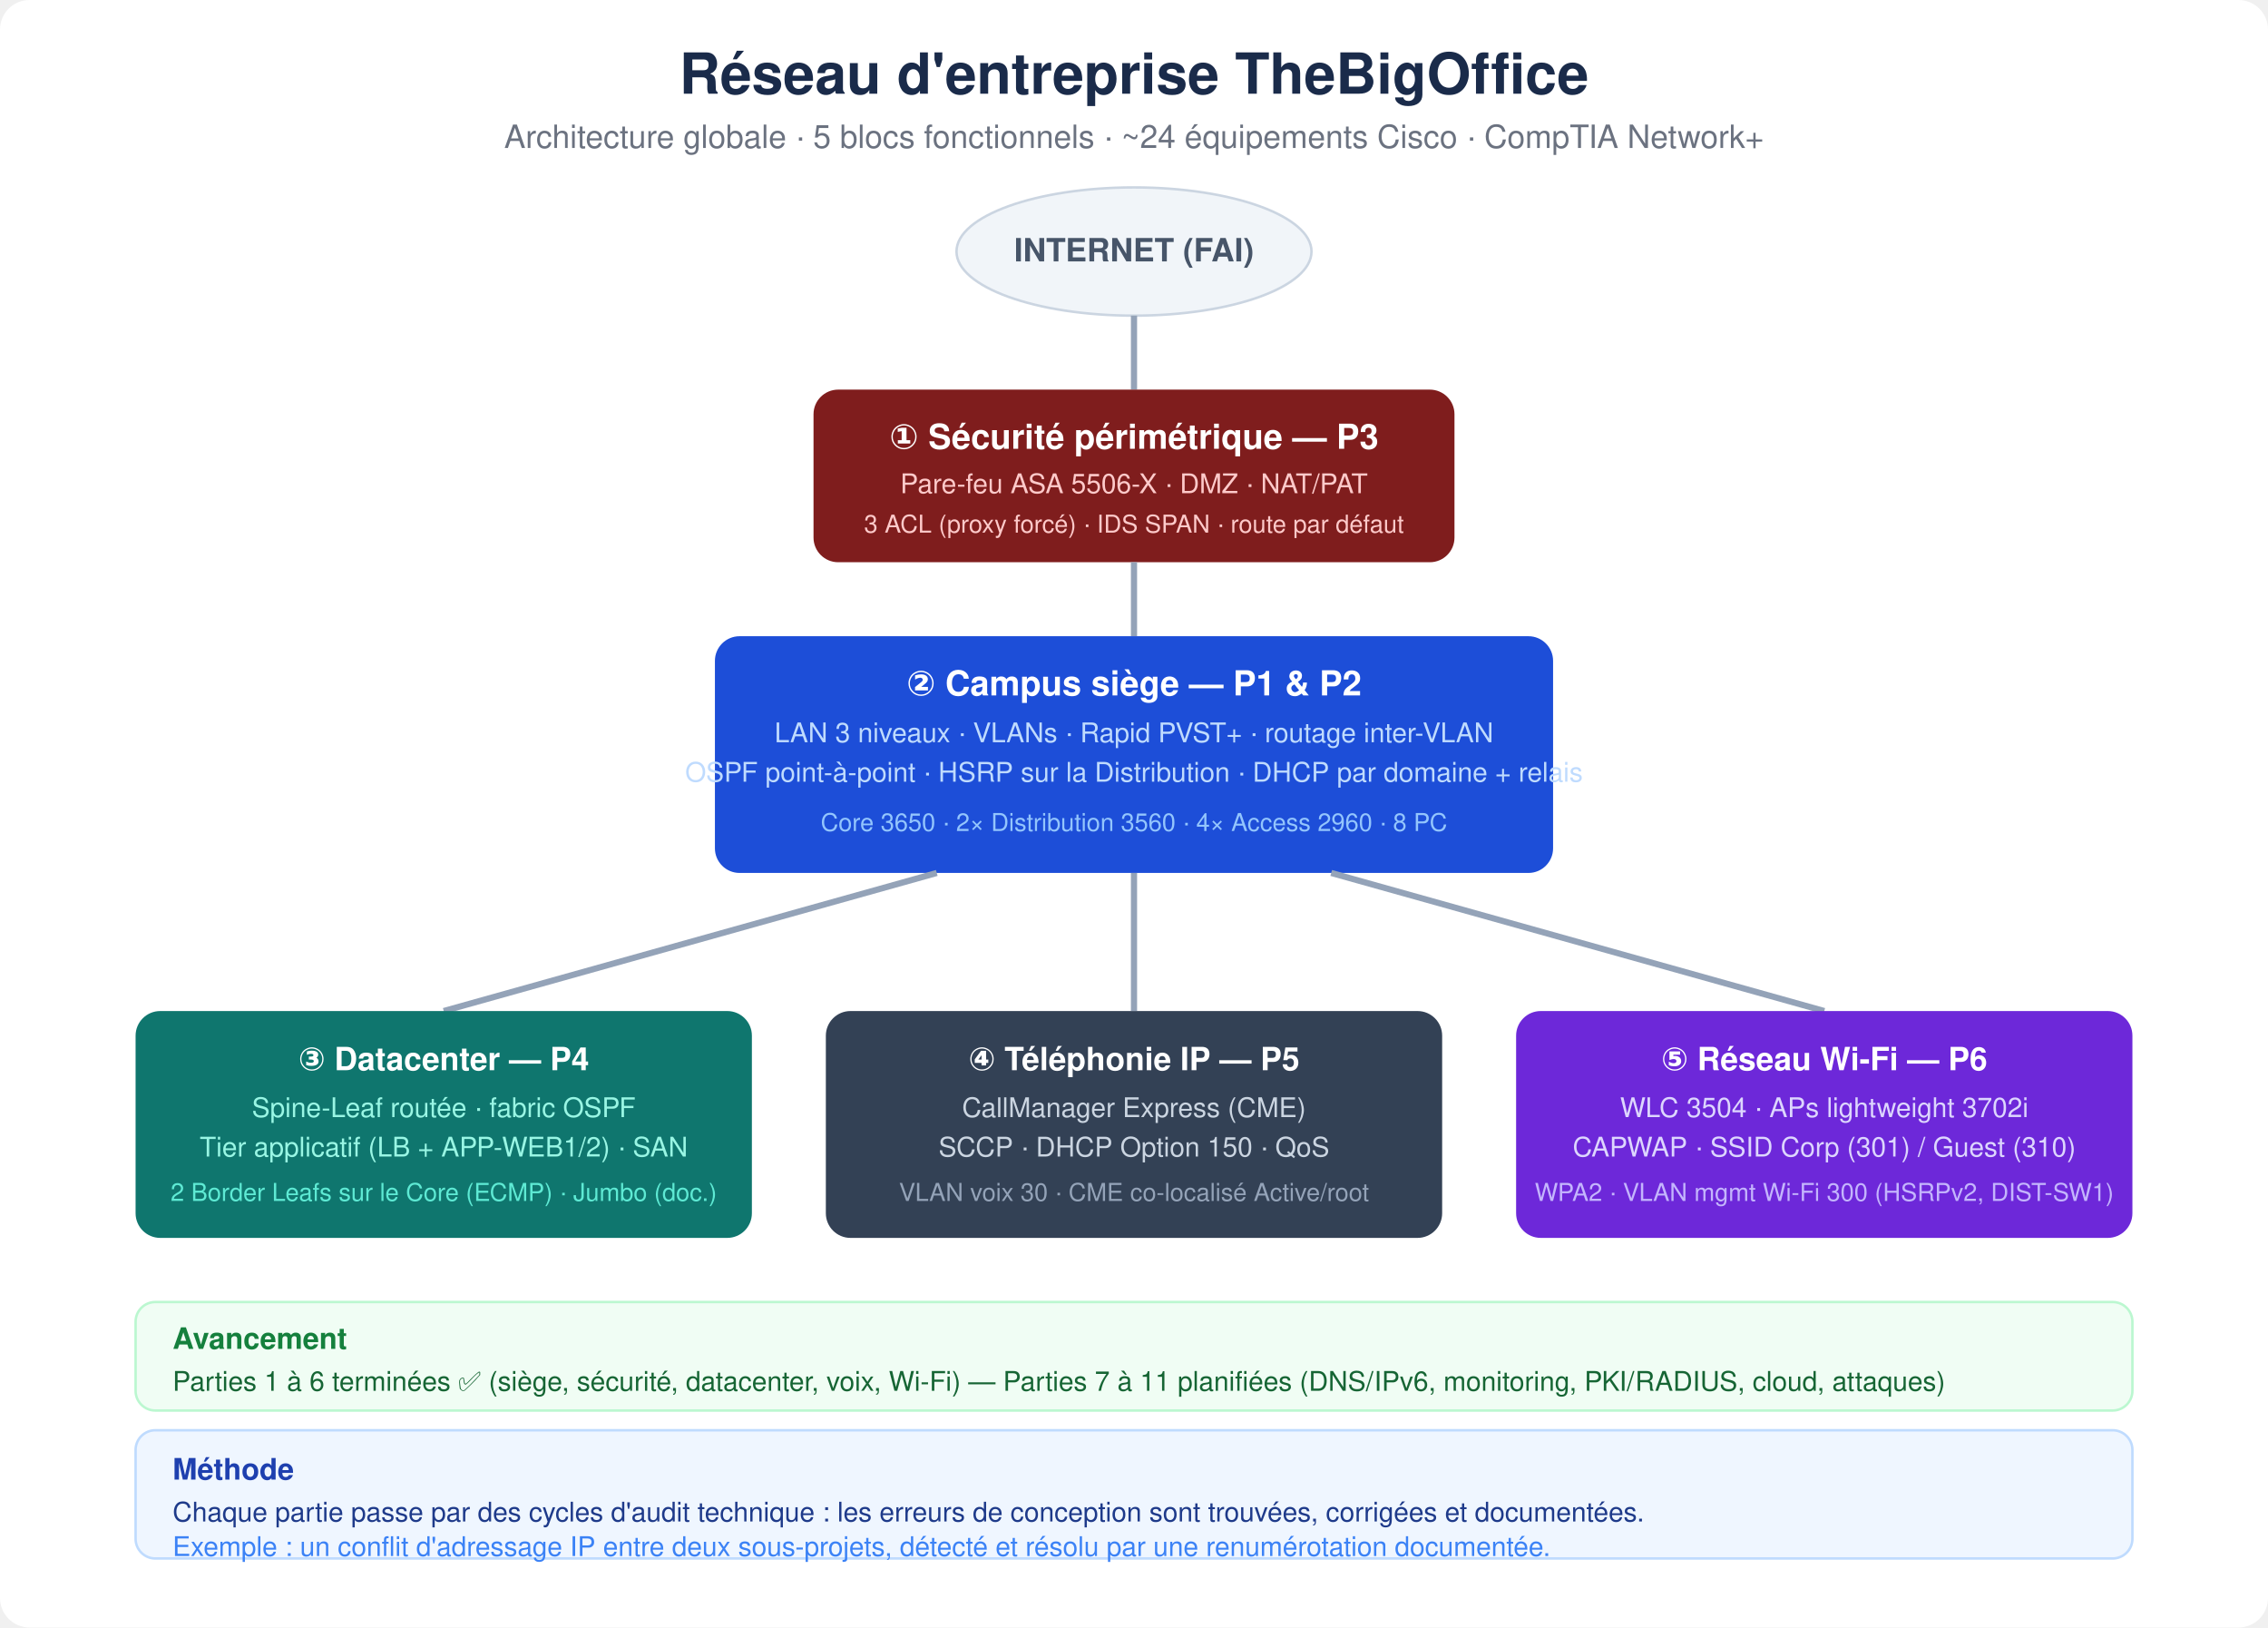
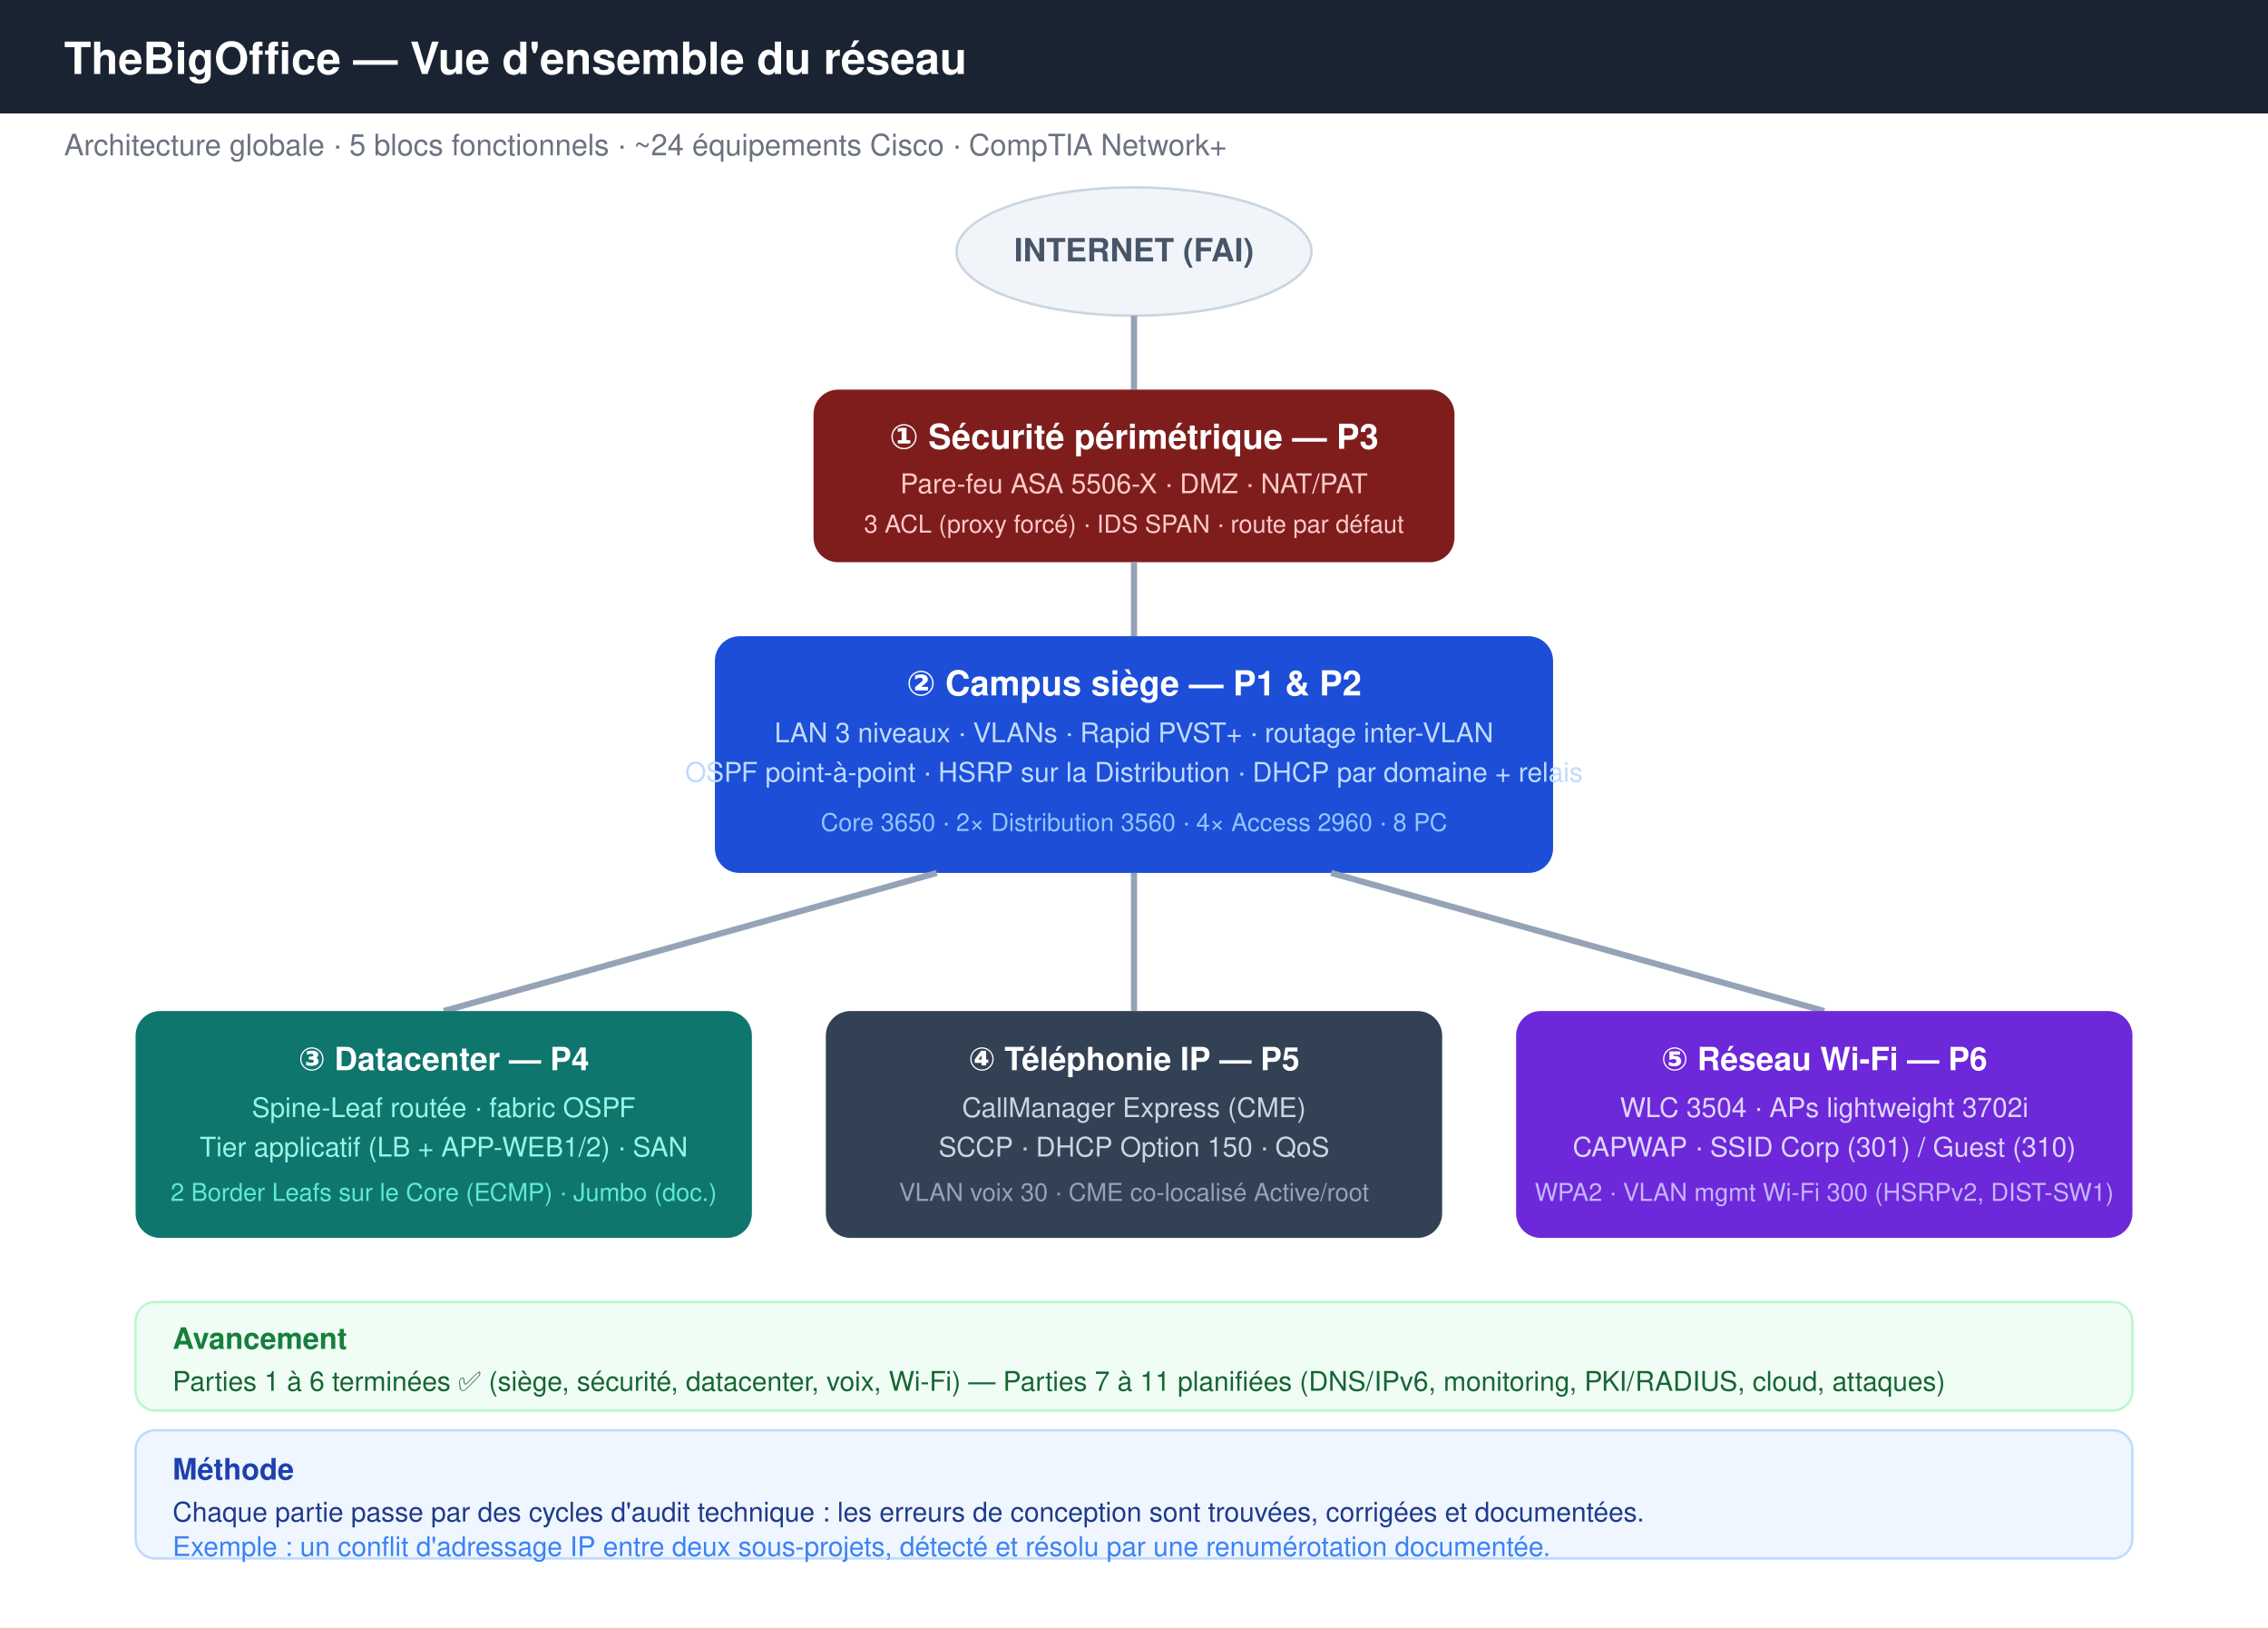
<svg xmlns="http://www.w3.org/2000/svg" viewBox="0 0 920 660" font-family="Segoe UI, Helvetica, Arial, sans-serif">
-   <rect x="0" y="0" width="920" height="660" rx="12" fill="#ffffff" />
-   <text x="460" y="38" text-anchor="middle" font-size="23" font-weight="700" fill="#1a2b4a">Réseau d'entreprise TheBigOffice</text>
-   <text x="460" y="60" text-anchor="middle" font-size="13" fill="#6b7280">Architecture globale · 5 blocs fonctionnels · ~24 équipements Cisco · CompTIA Network+</text>
+   <rect x="0" y="0" width="920" height="660" fill="#ffffff" />
+   <rect x="0" y="0" width="920" height="46" fill="#1a2332" />
+   <text x="26" y="30" font-size="18" font-weight="700" fill="#ffffff">TheBigOffice — Vue d'ensemble du réseau</text>
+   <text x="26" y="63" font-size="12" fill="#6b7280">Architecture globale · 5 blocs fonctionnels · ~24 équipements Cisco · CompTIA Network+</text>
  <ellipse cx="460" cy="102" rx="72" ry="26" fill="#f1f5f9" stroke="#cbd5e1" />
  <text x="460" y="106" text-anchor="middle" font-size="13" font-weight="700" fill="#475569">INTERNET (FAI)</text>
  <line x1="460" y1="128" x2="460" y2="158" stroke="#94a3b8" stroke-width="2.5" />
  <rect x="330" y="158" width="260" height="70" rx="10" fill="#7f1d1d" />
  <text x="460" y="182" text-anchor="middle" font-size="14" font-weight="700" fill="#ffffff">① Sécurité périmétrique — P3</text>
  <text x="460" y="200" text-anchor="middle" font-size="11" fill="#fecaca">Pare-feu ASA 5506-X · DMZ · NAT/PAT</text>
  <text x="460" y="216" text-anchor="middle" font-size="10" fill="#fecaca">3 ACL (proxy forcé) · IDS SPAN · route par défaut</text>
  <line x1="460" y1="228" x2="460" y2="258" stroke="#94a3b8" stroke-width="2.5" />
  <rect x="290" y="258" width="340" height="96" rx="10" fill="#1d4ed8" />
  <text x="460" y="282" text-anchor="middle" font-size="14" font-weight="700" fill="#ffffff">② Campus siège — P1 &amp; P2</text>
  <text x="460" y="301" text-anchor="middle" font-size="11" fill="#bfdbfe">LAN 3 niveaux · VLANs · Rapid PVST+ · routage inter-VLAN</text>
  <text x="460" y="317" text-anchor="middle" font-size="11" fill="#bfdbfe">OSPF point-à-point · HSRP sur la Distribution · DHCP par domaine + relais</text>
  <text x="460" y="337" text-anchor="middle" font-size="10" fill="#93c5fd">Core 3650 · 2× Distribution 3560 · 4× Access 2960 · 8 PC</text>
  <line x1="380" y1="354" x2="180" y2="410" stroke="#94a3b8" stroke-width="2.5" />
  <line x1="460" y1="354" x2="460" y2="410" stroke="#94a3b8" stroke-width="2.5" />
  <line x1="540" y1="354" x2="740" y2="410" stroke="#94a3b8" stroke-width="2.5" />
  <rect x="55" y="410" width="250" height="92" rx="10" fill="#0f766e" />
  <text x="180" y="434" text-anchor="middle" font-size="13" font-weight="700" fill="#ffffff">③ Datacenter — P4</text>
  <text x="180" y="453" text-anchor="middle" font-size="11" fill="#99f6e4">Spine-Leaf routée · fabric OSPF</text>
  <text x="180" y="469" text-anchor="middle" font-size="11" fill="#99f6e4">Tier applicatif (LB + APP-WEB1/2) · SAN</text>
  <text x="180" y="487" text-anchor="middle" font-size="10" fill="#5eead4">2 Border Leafs sur le Core (ECMP) · Jumbo (doc.)</text>
  <rect x="335" y="410" width="250" height="92" rx="10" fill="#334155" />
  <text x="460" y="434" text-anchor="middle" font-size="13" font-weight="700" fill="#ffffff">④ Téléphonie IP — P5</text>
  <text x="460" y="453" text-anchor="middle" font-size="11" fill="#cbd5e1">CallManager Express (CME)</text>
  <text x="460" y="469" text-anchor="middle" font-size="11" fill="#cbd5e1">SCCP · DHCP Option 150 · QoS</text>
  <text x="460" y="487" text-anchor="middle" font-size="10" fill="#94a3b8">VLAN voix 30 · CME co-localisé Active/root</text>
  <rect x="615" y="410" width="250" height="92" rx="10" fill="#6d28d9" />
  <text x="740" y="434" text-anchor="middle" font-size="13" font-weight="700" fill="#ffffff">⑤ Réseau Wi-Fi — P6</text>
  <text x="740" y="453" text-anchor="middle" font-size="11" fill="#ddd6fe">WLC 3504 · APs lightweight 3702i</text>
  <text x="740" y="469" text-anchor="middle" font-size="11" fill="#ddd6fe">CAPWAP · SSID Corp (301) / Guest (310)</text>
  <text x="740" y="487" text-anchor="middle" font-size="10" fill="#c4b5fd">WPA2 · VLAN mgmt Wi-Fi 300 (HSRPv2, DIST-SW1)</text>
  <rect x="55" y="528" width="810" height="44" rx="8" fill="#f0fdf4" stroke="#bbf7d0" />
  <text x="70" y="547" font-size="12" font-weight="700" fill="#15803d">Avancement</text>
  <text x="70" y="564" font-size="11" fill="#166534">Parties 1 à 6 terminées ✅ (siège, sécurité, datacenter, voix, Wi-Fi) — Parties 7 à 11 planifiées (DNS/IPv6, monitoring, PKI/RADIUS, cloud, attaques)</text>
  <rect x="55" y="580" width="810" height="52" rx="8" fill="#eff6ff" stroke="#bfdbfe" />
  <text x="70" y="600" font-size="12" font-weight="700" fill="#1e40af">Méthode</text>
  <text x="70" y="617" font-size="11" fill="#1e3a8a">Chaque partie passe par des cycles d'audit technique : les erreurs de conception sont trouvées, corrigées et documentées.</text>
  <text x="70" y="631" font-size="11" fill="#3b82f6">Exemple : un conflit d'adressage IP entre deux sous-projets, détecté et résolu par une renumérotation documentée.</text>
</svg>
